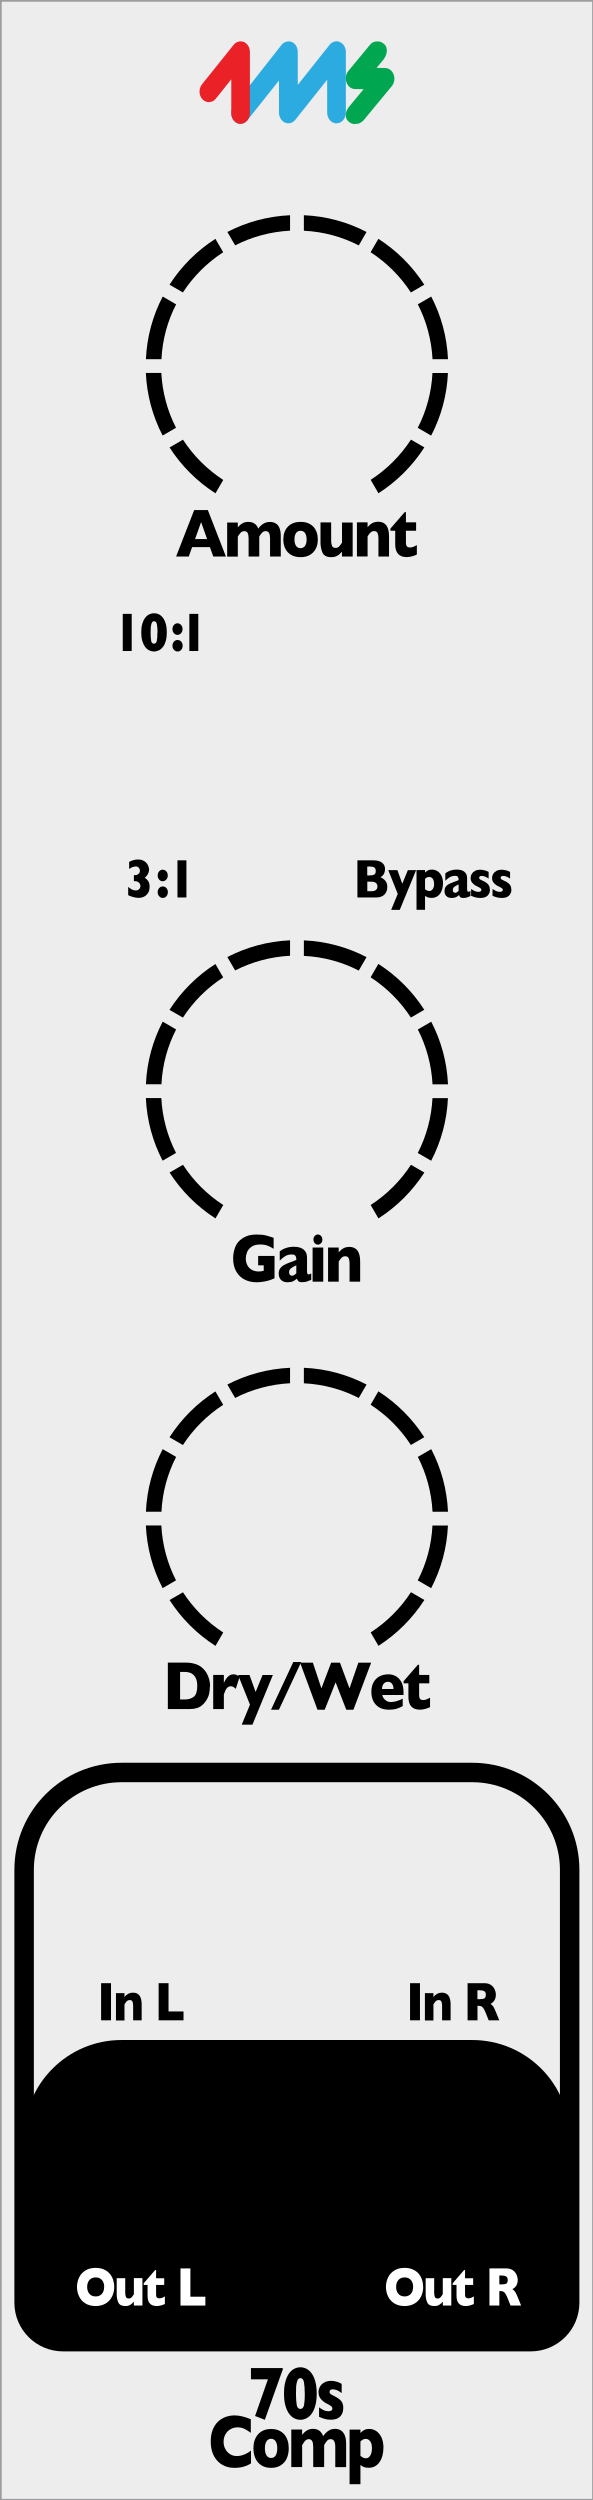
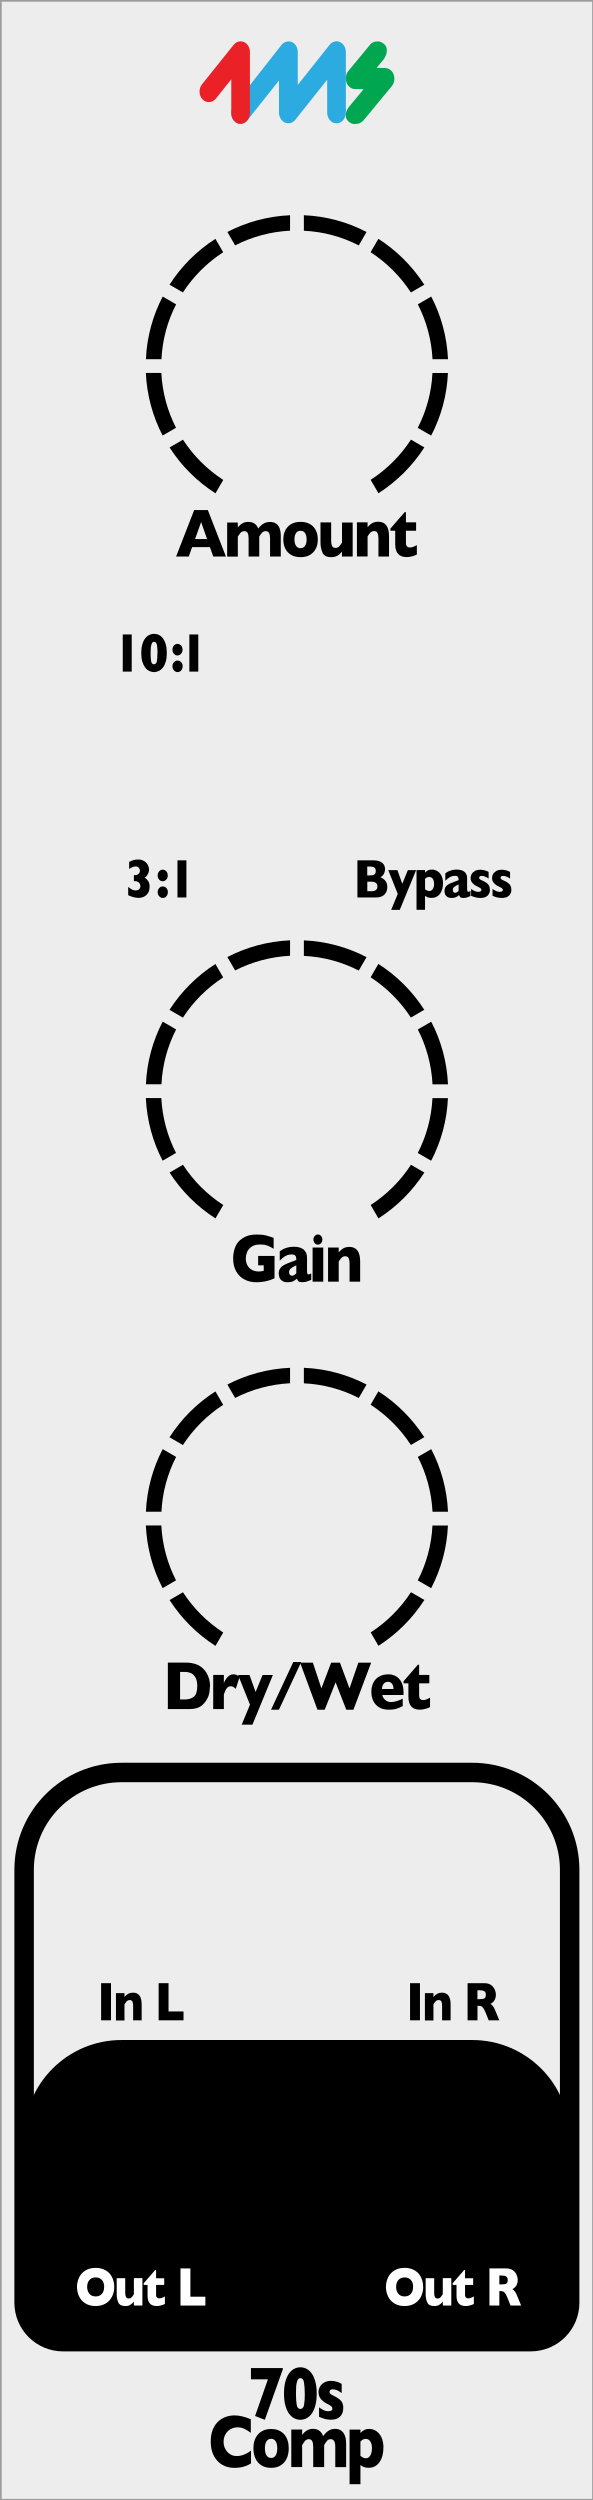
<svg xmlns="http://www.w3.org/2000/svg" width="30.48mm" height="128.5mm" viewBox="0 0 30.48 128.5" version="1.1" id="svg90">
  <defs id="defs90" />
  <g id="layer10">
    <g id="faceplate" transform="scale(0.3532856,0.352864)" style="stroke-width:2.832">
      <g id="panel" style="stroke-width:2.832">
        <g id="g1" style="stroke-width:2.832">
          <rect x="0.12" y="0.13" width="86.15" height="364" style="fill:#ededee;stroke-width:2.832" id="rect1" />
          <path d="M 86.15,0.25 V 364 H 0.25 V 0.25 h 85.9 M 86.4,0 H 0 v 364.25 h 86.4 z" style="fill:#9c9c9e;stroke-width:2.832" id="path1" />
        </g>
      </g>
      <g id="art" style="stroke-width:2.832">
        <g id="g3" style="stroke-width:2.832">
          <path d="m 17.69,297.16 h 51.02 c 7.82,0 14.17,6.35 14.17,14.17 v 24.09 c 0,3.13 -2.54,5.67 -5.67,5.67 H 9.18 c -3.13,0 -5.67,-2.54 -5.67,-5.67 v -24.09 c 0,-7.82 6.35,-14.17 14.17,-14.17 z" id="path2" style="stroke-width:2.832" />
          <path d="m 17.69,258.19 h 51.02 c 7.82,0 14.17,6.35 14.17,14.17 v 63.07 c 0,3.13 -2.54,5.67 -5.67,5.67 H 9.18 c -3.13,0 -5.67,-2.54 -5.67,-5.67 v -63.07 c 0,-7.82 6.35,-14.17 14.17,-14.17 z" style="fill:none;stroke:#000000;stroke-width:2.832;stroke-miterlimit:10" id="path3" />
        </g>
        <g id="g13" style="stroke-width:2.832">
          <path d="m 52.2,35.74 1.13,-1.95 c -2.75,-1.43 -5.84,-2.3 -9.12,-2.44 v 2.26 c 2.87,0.14 5.57,0.89 7.99,2.14 z" id="path4" style="stroke-width:2.832" />
          <path d="m 59.78,42.6 1.95,-1.13 c -1.72,-2.68 -4,-4.96 -6.68,-6.68 l -1.13,1.95 c 2.34,1.52 4.33,3.51 5.85,5.85 z" id="path5" style="stroke-width:2.832" />
          <path d="m 32.47,36.74 -1.13,-1.95 c -2.68,1.72 -4.96,4 -6.68,6.68 l 1.95,1.13 c 1.52,-2.34 3.51,-4.33 5.85,-5.85 z" id="path6" style="stroke-width:2.832" />
          <path d="m 62.92,52.32 h 2.26 C 65.03,49.04 64.17,45.95 62.74,43.2 l -1.95,1.13 c 1.24,2.42 1.99,5.13 2.14,8 z" id="path7" style="stroke-width:2.832" />
          <path d="m 42.2,33.61 v -2.26 c -3.28,0.15 -6.37,1.01 -9.12,2.44 l 1.13,1.95 c 2.42,-1.24 5.13,-1.99 8,-2.14 z" id="path8" style="stroke-width:2.832" />
          <path d="m 26.62,64.05 -1.95,1.13 c 1.72,2.68 4,4.96 6.68,6.68 l 1.13,-1.95 C 30.14,68.39 28.15,66.4 26.63,64.06 Z" id="path9" style="stroke-width:2.832" />
          <path d="m 53.93,69.9 1.13,1.95 c 2.68,-1.72 4.96,-4 6.68,-6.68 l -1.95,-1.13 c -1.52,2.34 -3.51,4.33 -5.85,5.85 z" id="path10" style="stroke-width:2.832" />
          <path d="m 62.92,54.32 c -0.14,2.87 -0.89,5.57 -2.14,8 l 1.95,1.13 c 1.43,-2.75 2.3,-5.84 2.44,-9.12 h -2.26 z" id="path11" style="stroke-width:2.832" />
          <path d="m 23.48,54.32 h -2.26 c 0.15,3.28 1.01,6.37 2.44,9.12 l 1.95,-1.13 c -1.24,-2.42 -1.99,-5.13 -2.14,-8 z" id="path12" style="stroke-width:2.832" />
          <path d="M 25.62,44.33 23.67,43.2 c -1.43,2.75 -2.3,5.84 -2.44,9.12 h 2.26 c 0.14,-2.87 0.89,-5.57 2.14,-8 z" id="path13" style="stroke-width:2.832" />
        </g>
        <g id="g23" style="stroke-width:2.832">
          <path d="m 52.2,141.37 1.13,-1.95 c -2.75,-1.43 -5.84,-2.3 -9.12,-2.44 v 2.26 c 2.87,0.14 5.57,0.89 7.99,2.14 z" id="path14" style="stroke-width:2.832" />
          <path d="m 59.78,148.22 1.95,-1.13 c -1.72,-2.68 -4,-4.96 -6.68,-6.68 l -1.13,1.95 c 2.34,1.52 4.33,3.51 5.85,5.85 z" id="path15" style="stroke-width:2.832" />
          <path d="m 32.47,142.37 -1.13,-1.95 c -2.68,1.72 -4.96,4 -6.68,6.68 l 1.95,1.13 c 1.52,-2.34 3.51,-4.33 5.85,-5.85 z" id="path16" style="stroke-width:2.832" />
          <path d="m 62.92,157.95 h 2.26 c -0.15,-3.28 -1.01,-6.37 -2.44,-9.12 l -1.95,1.13 c 1.24,2.42 1.99,5.13 2.14,8 z" id="path17" style="stroke-width:2.832" />
          <path d="m 42.2,139.23 v -2.26 c -3.28,0.15 -6.37,1.01 -9.12,2.44 l 1.13,1.95 c 2.42,-1.24 5.13,-1.99 8,-2.14 z" id="path18" style="stroke-width:2.832" />
          <path d="m 26.62,169.67 -1.95,1.13 c 1.72,2.68 4,4.96 6.68,6.68 l 1.13,-1.95 c -2.34,-1.52 -4.33,-3.51 -5.85,-5.85 z" id="path19" style="stroke-width:2.832" />
          <path d="m 53.93,175.53 1.13,1.95 c 2.68,-1.72 4.96,-4 6.68,-6.68 l -1.95,-1.13 c -1.52,2.34 -3.51,4.33 -5.85,5.85 z" id="path20" style="stroke-width:2.832" />
          <path d="m 62.92,159.95 c -0.14,2.87 -0.89,5.57 -2.14,8 l 1.95,1.13 c 1.43,-2.75 2.3,-5.84 2.44,-9.12 h -2.26 z" id="path21" style="stroke-width:2.832" />
          <path d="m 23.48,159.95 h -2.26 c 0.15,3.28 1.01,6.37 2.44,9.12 l 1.95,-1.13 c -1.24,-2.42 -1.99,-5.13 -2.14,-8 z" id="path22" style="stroke-width:2.832" />
          <path d="m 25.62,149.95 -1.95,-1.13 c -1.43,2.75 -2.3,5.84 -2.44,9.12 h 2.26 c 0.14,-2.87 0.89,-5.57 2.14,-8 z" id="path23" style="stroke-width:2.832" />
        </g>
        <g id="g33" style="stroke-width:2.832">
          <path d="m 52.2,203.63 1.13,-1.95 c -2.75,-1.43 -5.84,-2.3 -9.12,-2.44 v 2.26 c 2.87,0.14 5.57,0.89 7.99,2.14 z" id="path24" style="stroke-width:2.832" />
          <path d="m 59.78,210.48 1.95,-1.13 c -1.72,-2.68 -4,-4.96 -6.68,-6.68 l -1.13,1.95 c 2.34,1.52 4.33,3.51 5.85,5.85 z" id="path25" style="stroke-width:2.832" />
          <path d="m 32.47,204.63 -1.13,-1.95 c -2.68,1.72 -4.96,4 -6.68,6.68 l 1.95,1.13 c 1.52,-2.34 3.51,-4.33 5.85,-5.85 z" id="path26" style="stroke-width:2.832" />
          <path d="m 62.92,220.21 h 2.26 c -0.15,-3.28 -1.01,-6.37 -2.44,-9.12 l -1.95,1.13 c 1.24,2.42 1.99,5.13 2.14,8 z" id="path27" style="stroke-width:2.832" />
          <path d="m 42.2,201.5 v -2.26 c -3.28,0.15 -6.37,1.01 -9.12,2.44 l 1.13,1.95 c 2.42,-1.24 5.13,-1.99 8,-2.14 z" id="path28" style="stroke-width:2.832" />
          <path d="m 26.62,231.94 -1.95,1.13 c 1.72,2.68 4,4.96 6.68,6.68 l 1.13,-1.95 c -2.34,-1.52 -4.33,-3.51 -5.85,-5.85 z" id="path29" style="stroke-width:2.832" />
          <path d="m 53.93,237.79 1.13,1.95 c 2.68,-1.72 4.96,-4 6.68,-6.68 l -1.95,-1.13 c -1.52,2.34 -3.51,4.33 -5.85,5.85 z" id="path30" style="stroke-width:2.832" />
          <path d="m 62.92,222.21 c -0.14,2.87 -0.89,5.57 -2.14,8 l 1.95,1.13 c 1.43,-2.75 2.3,-5.84 2.44,-9.12 h -2.26 z" id="path31" style="stroke-width:2.832" />
          <path d="m 23.48,222.21 h -2.26 c 0.15,3.28 1.01,6.37 2.44,9.12 l 1.95,-1.13 c -1.24,-2.42 -1.99,-5.13 -2.14,-8 z" id="path32" style="stroke-width:2.832" />
          <path d="m 25.62,212.22 -1.95,-1.13 c -1.43,2.75 -2.3,5.84 -2.44,9.12 h 2.26 c 0.14,-2.87 0.89,-5.57 2.14,-8 z" id="path33" style="stroke-width:2.832" />
        </g>
      </g>
      <g id="text" style="stroke-width:2.832">
        <g id="g36" style="stroke-width:2.832">
          <path d="m 35,18.05 c -0.37,0 -0.71,-0.17 -0.97,-0.47 -0.51,-0.6 -0.52,-1.54 -0.04,-2.16 l 6.97,-8.88 c 0.38,-0.48 1.05,-0.65 1.57,-0.39 0.5,0.25 0.79,0.82 0.79,1.45 v 4.77 l 4.64,-5.85 c 0.38,-0.48 1.01,-0.64 1.53,-0.38 0.5,0.25 0.83,0.81 0.83,1.44 v 8.82 c 0,0.86 -0.61,1.57 -1.36,1.57 -0.75,0 -1.36,-0.7 -1.36,-1.57 v -4.79 l -4.64,5.85 c -0.38,0.48 -1.01,0.64 -1.54,0.38 -0.5,-0.24 -0.83,-0.81 -0.83,-1.44 v -4.67 l -4.61,5.8 c -0.26,0.32 -0.62,0.51 -1,0.51 v 0 z" style="fill:#2cabe1;stroke-width:2.832" id="path34" />
          <path d="m 35,18.05 c -0.75,0 -1.35,-0.7 -1.35,-1.57 v -4.93 l -2.26,2.84 c -0.5,0.63 -1.44,0.65 -1.97,0.04 -0.51,-0.6 -0.52,-1.53 -0.03,-2.15 L 34,6.52 c 0.26,-0.32 0.63,-0.5 1,-0.5 0.18,0 0.37,0.04 0.54,0.12 0.5,0.25 0.82,0.81 0.82,1.44 v 8.89 c 0,0.86 -0.61,1.57 -1.36,1.57 v 0 z" style="fill:#ea2228;stroke-width:2.832" id="path35" />
          <path d="m 51.6,18.07 v 0 c -0.35,0 -0.68,-0.15 -0.94,-0.42 -0.76,-0.78 -0.14,-1.84 0.29,-2.3 l 1.95,-2.36 -1.26,-0.02 c -0.56,-0.01 -1.04,-0.4 -1.24,-1 -0.19,-0.56 -0.07,-1.21 0.29,-1.64 L 53.85,6.5 c 0.23,-0.28 0.55,-0.48 1.13,-0.47 0.33,0 0.67,0.17 0.92,0.4 0.71,0.66 0.29,1.7 -0.07,2.2 l -1.04,1.26 1.26,0.02 c 0.56,0.01 1.04,0.4 1.24,1 0.19,0.56 0.07,1.21 -0.29,1.64 l -4.1,4.97 c -0.35,0.35 -0.65,0.55 -1.3,0.54 v 0 z" style="fill:#00a650;stroke-width:2.832" id="path36" />
        </g>
        <g id="g39" style="stroke-width:2.832">
          <path d="m 16.15,294.29 h -1.44 v -5.41 h 1.44 z" id="path37" style="stroke-width:2.832" />
          <path d="m 20.61,294.29 h -1.24 v -2.14 c 0,-0.22 -0.03,-0.41 -0.09,-0.57 -0.06,-0.16 -0.2,-0.24 -0.41,-0.24 -0.1,0 -0.19,0.02 -0.27,0.06 -0.08,0.04 -0.15,0.1 -0.21,0.17 -0.06,0.07 -0.11,0.13 -0.15,0.2 -0.04,0.06 -0.08,0.13 -0.13,0.2 v 2.34 h -1.24 v -3.98 h 1.24 v 0.57 c 0.19,-0.24 0.39,-0.4 0.59,-0.5 0.2,-0.1 0.41,-0.14 0.65,-0.14 0.84,0 1.26,0.57 1.26,1.71 v 2.34 z" id="path38" style="stroke-width:2.832" />
          <path d="m 26.7,294.29 h -3.62 v -5.41 h 1.44 V 293 h 2.18 v 1.3 z" id="path39" style="stroke-width:2.832" />
        </g>
        <g id="g42" style="stroke-width:2.832">
          <path d="m 61.1,294.29 h -1.44 v -5.41 h 1.44 z" id="path40" style="stroke-width:2.832" />
          <path d="m 65.56,294.29 h -1.24 v -2.14 c 0,-0.22 -0.03,-0.41 -0.09,-0.57 -0.06,-0.16 -0.2,-0.24 -0.41,-0.24 -0.1,0 -0.19,0.02 -0.27,0.06 -0.08,0.04 -0.15,0.1 -0.21,0.17 -0.06,0.07 -0.11,0.13 -0.15,0.2 -0.04,0.07 -0.08,0.13 -0.13,0.2 v 2.34 h -1.24 v -3.98 h 1.24 v 0.57 c 0.19,-0.24 0.39,-0.4 0.59,-0.5 0.2,-0.1 0.41,-0.14 0.65,-0.14 0.84,0 1.26,0.57 1.26,1.71 v 2.34 z" id="path41" style="stroke-width:2.832" />
          <path d="M 72.64,294.29 H 71.1 l -0.38,-0.96 c -0.14,-0.35 -0.26,-0.61 -0.37,-0.77 -0.11,-0.16 -0.22,-0.27 -0.32,-0.31 -0.1,-0.05 -0.24,-0.07 -0.4,-0.07 h -0.16 v 2.11 h -1.44 v -5.41 h 2.44 c 0.39,0 0.72,0.09 0.97,0.27 0.25,0.18 0.43,0.4 0.54,0.66 0.11,0.26 0.17,0.51 0.17,0.74 0,0.27 -0.05,0.5 -0.14,0.69 -0.09,0.19 -0.19,0.33 -0.29,0.41 -0.1,0.09 -0.22,0.17 -0.35,0.25 0.15,0.1 0.28,0.22 0.38,0.36 0.1,0.14 0.24,0.42 0.41,0.85 z m -1.95,-3.71 c 0,-0.25 -0.07,-0.42 -0.22,-0.52 -0.14,-0.1 -0.38,-0.15 -0.71,-0.15 h -0.3 v 1.3 h 0.31 c 0.35,0 0.59,-0.04 0.72,-0.13 0.13,-0.09 0.19,-0.25 0.19,-0.5 z" id="path42" style="stroke-width:2.832" />
        </g>
        <g id="g46" style="stroke-width:2.832">
          <path d="m 16.62,333.13 c 0,0.51 -0.1,0.97 -0.31,1.39 -0.21,0.42 -0.51,0.76 -0.92,1.01 -0.41,0.25 -0.9,0.38 -1.48,0.38 -0.58,0 -1.09,-0.13 -1.5,-0.39 -0.41,-0.26 -0.71,-0.6 -0.91,-1.03 -0.2,-0.42 -0.3,-0.88 -0.3,-1.36 0,-0.48 0.1,-0.94 0.3,-1.37 0.2,-0.42 0.5,-0.76 0.91,-1.02 0.41,-0.26 0.91,-0.39 1.5,-0.39 0.44,0 0.83,0.07 1.18,0.22 0.35,0.15 0.63,0.35 0.85,0.6 0.22,0.25 0.39,0.55 0.51,0.89 0.11,0.34 0.17,0.69 0.17,1.06 z m -1.46,0 c 0,-0.2 -0.03,-0.39 -0.08,-0.56 -0.05,-0.17 -0.13,-0.31 -0.24,-0.44 -0.11,-0.12 -0.24,-0.22 -0.39,-0.29 -0.15,-0.07 -0.33,-0.1 -0.53,-0.1 -0.39,0 -0.69,0.13 -0.91,0.38 -0.22,0.26 -0.33,0.59 -0.33,1 0,0.41 0.11,0.75 0.33,1.01 0.22,0.26 0.52,0.38 0.91,0.38 0.26,0 0.49,-0.06 0.67,-0.18 0.19,-0.12 0.33,-0.28 0.42,-0.49 0.1,-0.21 0.14,-0.45 0.14,-0.72 z" style="fill:#ffffff;stroke-width:2.832" id="path43" />
          <path d="m 20.72,335.84 h -1.24 v -0.57 c -0.17,0.21 -0.36,0.37 -0.55,0.48 -0.19,0.11 -0.42,0.16 -0.69,0.16 -0.53,0 -0.87,-0.17 -1.03,-0.53 -0.16,-0.35 -0.23,-0.75 -0.23,-1.19 v -2.34 h 1.24 V 334 c 0,0.22 0.03,0.41 0.1,0.57 0.06,0.16 0.2,0.24 0.41,0.24 0.18,0 0.33,-0.06 0.43,-0.18 0.11,-0.12 0.21,-0.27 0.32,-0.45 v -2.34 h 1.24 v 3.98 z" style="fill:#ffffff;stroke-width:2.832" id="path44" />
          <path d="m 23.99,335.61 c -0.13,0.07 -0.31,0.14 -0.53,0.2 -0.23,0.07 -0.44,0.1 -0.65,0.1 -0.89,0 -1.34,-0.49 -1.34,-1.48 v -1.59 h -0.56 v -0.25 l 1.66,-1.92 h 0.14 v 1.19 h 1.18 v 0.98 h -1.18 v 1.27 c 0,0.15 0,0.27 0.02,0.36 0.02,0.09 0.06,0.17 0.14,0.23 0.07,0.06 0.19,0.09 0.34,0.09 0.2,0 0.46,-0.09 0.78,-0.28 z" style="fill:#ffffff;stroke-width:2.832" id="path45" />
          <path d="m 29.88,335.84 h -3.62 v -5.41 h 1.44 v 4.12 h 2.18 v 1.3 z" style="fill:#ffffff;stroke-width:2.832" id="path46" />
        </g>
        <g id="g50" style="stroke-width:2.832">
          <path d="m 61.57,333.13 c 0,0.51 -0.1,0.97 -0.31,1.39 -0.21,0.42 -0.51,0.76 -0.92,1.01 -0.41,0.25 -0.9,0.38 -1.48,0.38 -0.58,0 -1.09,-0.13 -1.5,-0.39 -0.41,-0.26 -0.71,-0.6 -0.91,-1.03 -0.2,-0.42 -0.3,-0.88 -0.3,-1.36 0,-0.48 0.1,-0.94 0.3,-1.37 0.2,-0.42 0.5,-0.76 0.91,-1.02 0.41,-0.26 0.91,-0.39 1.5,-0.39 0.44,0 0.83,0.07 1.18,0.22 0.34,0.15 0.63,0.35 0.85,0.6 0.22,0.25 0.39,0.55 0.5,0.89 0.12,0.34 0.17,0.69 0.17,1.06 z m -1.46,0 c 0,-0.2 -0.03,-0.39 -0.08,-0.56 -0.05,-0.17 -0.13,-0.31 -0.24,-0.44 -0.11,-0.12 -0.24,-0.22 -0.39,-0.29 -0.15,-0.07 -0.33,-0.1 -0.53,-0.1 -0.38,0 -0.69,0.13 -0.91,0.38 -0.22,0.26 -0.33,0.59 -0.33,1 0,0.41 0.11,0.75 0.33,1.01 0.22,0.26 0.52,0.38 0.91,0.38 0.26,0 0.49,-0.06 0.67,-0.18 0.19,-0.12 0.33,-0.28 0.42,-0.49 0.1,-0.21 0.14,-0.45 0.14,-0.72 z" style="fill:#ffffff;stroke-width:2.832" id="path47" />
          <path d="m 65.67,335.84 h -1.24 v -0.57 c -0.17,0.21 -0.36,0.37 -0.55,0.48 -0.19,0.11 -0.42,0.16 -0.69,0.16 -0.53,0 -0.87,-0.17 -1.03,-0.53 -0.16,-0.35 -0.23,-0.75 -0.23,-1.19 v -2.34 h 1.24 V 334 c 0,0.22 0.03,0.41 0.09,0.57 0.06,0.16 0.2,0.24 0.41,0.24 0.18,0 0.33,-0.06 0.43,-0.18 0.1,-0.12 0.21,-0.27 0.32,-0.45 v -2.34 h 1.24 v 3.98 z" style="fill:#ffffff;stroke-width:2.832" id="path48" />
          <path d="m 68.94,335.61 c -0.13,0.07 -0.31,0.14 -0.53,0.2 -0.23,0.07 -0.44,0.1 -0.65,0.1 -0.89,0 -1.34,-0.49 -1.34,-1.48 v -1.59 h -0.56 v -0.25 l 1.66,-1.92 h 0.14 v 1.19 h 1.18 v 0.98 h -1.18 v 1.27 c 0,0.15 0,0.27 0.02,0.36 0.02,0.09 0.06,0.17 0.14,0.23 0.07,0.06 0.19,0.09 0.34,0.09 0.2,0 0.46,-0.09 0.78,-0.28 z" style="fill:#ffffff;stroke-width:2.832" id="path49" />
          <path d="m 75.82,335.84 h -1.54 l -0.38,-0.96 c -0.14,-0.35 -0.26,-0.61 -0.37,-0.77 -0.11,-0.16 -0.22,-0.27 -0.32,-0.31 -0.1,-0.04 -0.24,-0.07 -0.4,-0.07 h -0.16 v 2.11 h -1.44 v -5.41 h 2.44 c 0.39,0 0.72,0.09 0.97,0.27 0.25,0.18 0.43,0.4 0.54,0.66 0.11,0.26 0.17,0.51 0.17,0.74 0,0.27 -0.05,0.5 -0.14,0.69 -0.09,0.19 -0.19,0.33 -0.29,0.41 -0.1,0.09 -0.22,0.17 -0.35,0.25 0.15,0.1 0.28,0.22 0.38,0.36 0.1,0.14 0.24,0.42 0.41,0.85 z m -1.95,-3.71 c 0,-0.25 -0.07,-0.42 -0.22,-0.52 -0.14,-0.1 -0.38,-0.15 -0.7,-0.15 h -0.3 v 1.3 h 0.31 c 0.35,0 0.59,-0.04 0.72,-0.13 0.13,-0.09 0.19,-0.25 0.19,-0.5 z" style="fill:#ffffff;stroke-width:2.832" id="path50" />
        </g>
        <g id="g53" style="stroke-width:2.832">
          <path d="m 21.76,129.22 c 0,0.28 -0.05,0.53 -0.15,0.73 -0.1,0.2 -0.23,0.36 -0.39,0.49 -0.16,0.13 -0.33,0.22 -0.51,0.27 -0.18,0.05 -0.36,0.08 -0.53,0.08 -0.24,0 -0.51,-0.04 -0.8,-0.12 -0.29,-0.08 -0.54,-0.17 -0.73,-0.28 v -1.21 c 0.16,0.15 0.33,0.28 0.52,0.38 0.19,0.1 0.38,0.15 0.57,0.15 0.15,0 0.27,-0.03 0.38,-0.09 0.1,-0.06 0.18,-0.14 0.23,-0.24 0.05,-0.1 0.08,-0.2 0.08,-0.3 0,-0.14 -0.03,-0.26 -0.1,-0.37 -0.06,-0.11 -0.16,-0.19 -0.28,-0.26 -0.12,-0.07 -0.26,-0.1 -0.42,-0.1 h -0.15 v -0.87 h 0.18 c 0.16,0 0.29,-0.04 0.4,-0.11 0.1,-0.07 0.18,-0.15 0.23,-0.25 0.05,-0.1 0.07,-0.19 0.07,-0.28 0,-0.16 -0.06,-0.31 -0.17,-0.44 -0.11,-0.13 -0.25,-0.19 -0.43,-0.19 -0.16,0 -0.32,0.03 -0.49,0.1 -0.17,0.07 -0.33,0.16 -0.48,0.27 v -1.04 c 0.22,-0.11 0.44,-0.19 0.63,-0.25 0.19,-0.06 0.42,-0.09 0.67,-0.09 0.36,0 0.66,0.08 0.9,0.24 0.24,0.16 0.42,0.35 0.53,0.58 0.11,0.23 0.17,0.44 0.17,0.63 0,0.16 -0.03,0.32 -0.09,0.48 -0.06,0.16 -0.14,0.3 -0.24,0.43 -0.1,0.13 -0.2,0.22 -0.31,0.29 0.19,0.11 0.36,0.27 0.5,0.48 0.15,0.2 0.22,0.49 0.22,0.85 z" id="path51" style="stroke-width:2.832" />
          <path d="m 24.41,127.52 c 0,0.24 -0.07,0.44 -0.22,0.6 -0.14,0.16 -0.32,0.25 -0.52,0.25 -0.2,0 -0.38,-0.08 -0.52,-0.25 -0.14,-0.17 -0.21,-0.36 -0.21,-0.59 0,-0.23 0.07,-0.44 0.22,-0.61 0.15,-0.16 0.32,-0.24 0.52,-0.24 0.13,0 0.25,0.04 0.36,0.11 0.11,0.07 0.21,0.18 0.27,0.3 0.06,0.12 0.1,0.27 0.1,0.42 z m 0.01,2.44 c 0,0.23 -0.07,0.43 -0.21,0.6 -0.14,0.16 -0.31,0.24 -0.52,0.24 -0.21,0 -0.38,-0.08 -0.53,-0.25 -0.15,-0.16 -0.22,-0.36 -0.22,-0.59 0,-0.23 0.07,-0.43 0.22,-0.6 0.15,-0.16 0.32,-0.24 0.53,-0.24 0.13,0 0.25,0.04 0.37,0.11 0.12,0.07 0.21,0.18 0.27,0.3 0.06,0.12 0.1,0.27 0.1,0.42 z" id="path52" style="stroke-width:2.832" />
          <path d="m 27.12,130.73 h -1.3 v -5.41 h 1.3 z" id="path53" style="stroke-width:2.832" />
        </g>
-         <g id="g57" style="stroke-width:2.832">
+         <g id="g57" style="stroke-width:2.832" transform="translate(0,2.999267)">
          <path d="m 19.16,94.83 h -1.3 v -5.41 h 1.3 z" id="path54" style="stroke-width:2.832" />
          <path d="m 24.27,92.13 c 0,0.47 -0.05,0.88 -0.15,1.23 -0.1,0.35 -0.23,0.64 -0.41,0.87 -0.18,0.23 -0.37,0.39 -0.59,0.5 -0.22,0.11 -0.46,0.17 -0.71,0.17 -0.25,0 -0.49,-0.06 -0.71,-0.17 C 21.48,94.62 21.28,94.45 21.11,94.22 20.94,93.99 20.8,93.7 20.7,93.35 20.6,93 20.55,92.59 20.55,92.12 c 0,-0.47 0.05,-0.89 0.15,-1.24 0.1,-0.35 0.23,-0.64 0.41,-0.87 0.17,-0.23 0.37,-0.4 0.59,-0.51 0.22,-0.11 0.46,-0.17 0.71,-0.17 0.25,0 0.49,0.05 0.71,0.16 0.22,0.11 0.42,0.28 0.59,0.51 0.17,0.23 0.31,0.52 0.41,0.88 0.1,0.36 0.15,0.77 0.15,1.23 z m -1.35,0 c 0,-0.48 -0.03,-0.87 -0.09,-1.18 -0.06,-0.31 -0.2,-0.46 -0.42,-0.46 -0.15,0 -0.26,0.09 -0.33,0.26 -0.07,0.17 -0.12,0.37 -0.14,0.59 -0.02,0.22 -0.03,0.49 -0.03,0.79 0,0.51 0.03,0.91 0.08,1.2 0.05,0.29 0.19,0.43 0.41,0.43 0.22,0 0.36,-0.14 0.42,-0.43 0.06,-0.29 0.08,-0.68 0.08,-1.2 z" id="path55" style="stroke-width:2.832" />
          <path d="m 26.56,91.63 c 0,0.24 -0.07,0.44 -0.22,0.6 -0.14,0.16 -0.32,0.25 -0.52,0.25 -0.2,0 -0.38,-0.08 -0.52,-0.25 -0.14,-0.17 -0.21,-0.36 -0.21,-0.59 0,-0.23 0.07,-0.44 0.22,-0.61 0.15,-0.16 0.32,-0.24 0.52,-0.24 0.13,0 0.25,0.04 0.36,0.11 0.11,0.07 0.21,0.18 0.27,0.3 0.06,0.12 0.1,0.27 0.1,0.42 z m 0.01,2.43 c 0,0.23 -0.07,0.43 -0.21,0.6 -0.14,0.16 -0.31,0.24 -0.52,0.24 -0.21,0 -0.38,-0.08 -0.53,-0.25 -0.15,-0.16 -0.22,-0.36 -0.22,-0.59 0,-0.23 0.07,-0.43 0.22,-0.6 0.15,-0.16 0.32,-0.24 0.53,-0.24 0.13,0 0.25,0.04 0.37,0.11 0.12,0.07 0.21,0.18 0.27,0.3 0.06,0.12 0.1,0.27 0.1,0.42 z" id="path56" style="stroke-width:2.832" />
          <path d="m 28.85,94.83 h -1.3 v -5.41 h 1.3 z" id="path57" style="stroke-width:2.832" />
        </g>
        <g id="g63" style="stroke-width:2.832">
          <path d="m 56.35,129.19 c 0,0.47 -0.14,0.84 -0.42,1.12 -0.28,0.28 -0.67,0.42 -1.18,0.42 H 52 v -5.41 h 2.3 c 0.3,0 0.56,0.03 0.78,0.1 0.22,0.06 0.4,0.15 0.54,0.27 0.13,0.11 0.24,0.25 0.3,0.4 0.07,0.15 0.1,0.32 0.1,0.5 0,0.2 -0.04,0.38 -0.1,0.55 -0.06,0.17 -0.15,0.31 -0.26,0.41 -0.1,0.11 -0.21,0.18 -0.31,0.23 0.33,0.15 0.57,0.33 0.74,0.55 0.17,0.22 0.26,0.51 0.26,0.87 z m -1.68,-2.32 c 0,-0.26 -0.08,-0.43 -0.23,-0.52 -0.15,-0.09 -0.39,-0.13 -0.71,-0.13 h -0.3 v 1.3 h 0.31 c 0.33,0 0.56,-0.04 0.71,-0.13 0.15,-0.09 0.22,-0.26 0.22,-0.52 z m 0.24,2.26 c 0,-0.46 -0.3,-0.7 -0.89,-0.7 h -0.58 v 1.39 h 0.58 c 0.59,0 0.89,-0.23 0.89,-0.69 z" id="path58" style="stroke-width:2.832" />
          <path d="m 60.54,126.75 -2.38,5.79 h -1.25 l 0.96,-2.33 -1.38,-3.46 h 1.33 l 0.71,1.98 0.81,-1.98 z" id="path59" style="stroke-width:2.832" />
          <path d="m 64.45,128.71 c 0,0.27 -0.03,0.52 -0.1,0.77 -0.07,0.25 -0.17,0.47 -0.3,0.67 -0.14,0.2 -0.31,0.36 -0.53,0.47 -0.21,0.12 -0.46,0.17 -0.75,0.17 -0.23,0 -0.41,-0.03 -0.54,-0.08 -0.13,-0.05 -0.26,-0.13 -0.39,-0.22 v 2.04 H 60.6 v -5.79 h 1.24 v 0.36 c 0.12,-0.12 0.26,-0.22 0.41,-0.31 0.15,-0.09 0.35,-0.12 0.61,-0.12 0.26,0 0.5,0.07 0.75,0.21 0.25,0.14 0.45,0.37 0.61,0.67 0.16,0.3 0.24,0.69 0.24,1.15 z m -1.3,0.03 c 0,-0.24 -0.03,-0.43 -0.1,-0.58 -0.07,-0.15 -0.15,-0.26 -0.26,-0.32 -0.11,-0.06 -0.21,-0.1 -0.33,-0.1 -0.15,0 -0.27,0.03 -0.36,0.08 -0.09,0.05 -0.18,0.12 -0.26,0.2 v 1.52 c 0,0 0.09,0.06 0.14,0.09 0.05,0.03 0.1,0.06 0.15,0.08 0.05,0.02 0.1,0.04 0.16,0.06 0.06,0.02 0.12,0.02 0.18,0.02 0.19,0 0.36,-0.09 0.49,-0.28 0.13,-0.19 0.2,-0.44 0.2,-0.77 z" id="path60" style="stroke-width:2.832" />
          <path d="m 68.44,130.53 c -0.18,0.08 -0.35,0.15 -0.5,0.2 -0.15,0.05 -0.34,0.07 -0.55,0.07 -0.21,0 -0.35,-0.04 -0.43,-0.12 -0.08,-0.08 -0.14,-0.18 -0.17,-0.3 -0.13,0.12 -0.28,0.22 -0.44,0.3 -0.16,0.08 -0.38,0.12 -0.64,0.12 -0.26,0 -0.46,-0.05 -0.62,-0.15 -0.16,-0.1 -0.27,-0.23 -0.33,-0.38 -0.06,-0.15 -0.09,-0.31 -0.09,-0.47 0,-0.24 0.05,-0.45 0.16,-0.61 0.11,-0.16 0.25,-0.29 0.44,-0.39 0.18,-0.1 0.43,-0.21 0.73,-0.32 0.17,-0.06 0.3,-0.11 0.39,-0.14 0.09,-0.03 0.15,-0.06 0.2,-0.08 0.04,-0.02 0.09,-0.04 0.14,-0.07 0,-0.19 -0.04,-0.34 -0.1,-0.45 -0.06,-0.11 -0.22,-0.16 -0.45,-0.16 -0.27,0 -0.52,0.07 -0.75,0.2 -0.23,0.14 -0.44,0.31 -0.64,0.52 v -1.08 c 0.15,-0.12 0.32,-0.23 0.5,-0.31 0.18,-0.08 0.37,-0.14 0.56,-0.18 0.19,-0.04 0.39,-0.06 0.59,-0.06 0.51,0 0.89,0.11 1.14,0.33 0.26,0.22 0.38,0.53 0.38,0.92 v 1.54 c 0,0.15 0.01,0.25 0.04,0.33 0.02,0.07 0.07,0.11 0.13,0.11 0.08,0 0.18,-0.04 0.32,-0.11 v 0.74 z m -1.72,-0.76 v -0.94 c -0.29,0.14 -0.51,0.26 -0.64,0.37 -0.13,0.11 -0.2,0.25 -0.2,0.44 0,0.13 0.03,0.23 0.1,0.3 0.07,0.07 0.15,0.11 0.24,0.11 0.08,0 0.17,-0.03 0.25,-0.08 0.08,-0.05 0.17,-0.12 0.26,-0.19 z" id="path61" style="stroke-width:2.832" />
          <path d="m 71.29,129.57 c 0,0.36 -0.12,0.66 -0.35,0.89 -0.24,0.23 -0.58,0.34 -1.05,0.34 -0.26,0 -0.49,-0.03 -0.69,-0.08 -0.2,-0.05 -0.42,-0.13 -0.66,-0.23 v -1 c 0.21,0.14 0.39,0.24 0.54,0.31 0.15,0.07 0.32,0.11 0.5,0.11 0.31,0 0.46,-0.1 0.46,-0.29 0,-0.06 -0.02,-0.12 -0.07,-0.17 -0.04,-0.05 -0.12,-0.11 -0.23,-0.17 -0.11,-0.06 -0.26,-0.14 -0.45,-0.23 -0.23,-0.11 -0.42,-0.27 -0.58,-0.46 -0.16,-0.19 -0.24,-0.43 -0.24,-0.71 0,-0.2 0.05,-0.39 0.16,-0.57 0.11,-0.18 0.27,-0.33 0.48,-0.45 0.21,-0.12 0.48,-0.17 0.78,-0.17 0.07,0 0.17,0 0.28,0.02 0.11,0.02 0.26,0.04 0.43,0.09 0.17,0.05 0.34,0.12 0.49,0.21 v 0.97 c -0.07,-0.05 -0.13,-0.09 -0.18,-0.12 -0.05,-0.03 -0.12,-0.07 -0.2,-0.11 -0.08,-0.04 -0.18,-0.08 -0.29,-0.11 -0.11,-0.03 -0.23,-0.05 -0.34,-0.05 -0.14,0 -0.24,0.03 -0.29,0.09 -0.05,0.06 -0.08,0.12 -0.08,0.19 0,0.07 0.03,0.13 0.08,0.18 0.05,0.05 0.18,0.13 0.37,0.21 0.28,0.12 0.5,0.24 0.66,0.37 0.16,0.13 0.28,0.27 0.35,0.42 0.07,0.15 0.1,0.33 0.1,0.54 z" id="path62" style="stroke-width:2.832" />
          <path d="m 74.41,129.57 c 0,0.36 -0.12,0.66 -0.35,0.89 -0.24,0.23 -0.58,0.34 -1.05,0.34 -0.26,0 -0.49,-0.03 -0.69,-0.08 -0.2,-0.05 -0.42,-0.13 -0.66,-0.23 v -1 c 0.21,0.14 0.39,0.24 0.54,0.31 0.15,0.07 0.32,0.11 0.5,0.11 0.31,0 0.46,-0.1 0.46,-0.29 0,-0.06 -0.02,-0.12 -0.07,-0.17 -0.04,-0.05 -0.12,-0.11 -0.23,-0.17 -0.11,-0.06 -0.26,-0.14 -0.45,-0.23 -0.23,-0.11 -0.42,-0.27 -0.58,-0.46 -0.16,-0.19 -0.24,-0.43 -0.24,-0.71 0,-0.2 0.05,-0.39 0.16,-0.57 0.11,-0.18 0.27,-0.33 0.48,-0.45 0.21,-0.12 0.48,-0.17 0.78,-0.17 0.07,0 0.17,0 0.28,0.02 0.11,0.02 0.26,0.04 0.43,0.09 0.17,0.05 0.34,0.12 0.49,0.21 v 0.97 c -0.07,-0.05 -0.13,-0.09 -0.18,-0.12 -0.05,-0.03 -0.12,-0.07 -0.2,-0.11 -0.08,-0.04 -0.18,-0.08 -0.29,-0.11 -0.11,-0.03 -0.23,-0.05 -0.34,-0.05 -0.14,0 -0.24,0.03 -0.29,0.09 -0.05,0.06 -0.08,0.12 -0.08,0.19 0,0.07 0.03,0.13 0.08,0.18 0.05,0.05 0.18,0.13 0.37,0.21 0.28,0.12 0.5,0.24 0.66,0.37 0.16,0.13 0.28,0.27 0.35,0.42 0.07,0.15 0.1,0.33 0.1,0.54 z" id="path63" style="stroke-width:2.832" />
        </g>
        <g id="g70" style="stroke-width:2.832">
          <path d="m 41.14,345.15 -2.61,7.33 -1.42,-0.55 1.87,-5.34 h -2.47 v -1.65 h 4.63 z" id="path64" style="stroke-width:2.832" />
          <path d="m 46.08,348.66 c 0,0.64 -0.06,1.21 -0.19,1.7 -0.13,0.49 -0.3,0.88 -0.52,1.2 -0.22,0.31 -0.48,0.54 -0.76,0.69 -0.29,0.15 -0.59,0.23 -0.91,0.23 -0.32,0 -0.62,-0.08 -0.91,-0.23 -0.29,-0.15 -0.54,-0.38 -0.76,-0.7 -0.22,-0.31 -0.39,-0.71 -0.52,-1.19 -0.13,-0.48 -0.19,-1.05 -0.19,-1.7 0,-0.65 0.06,-1.22 0.19,-1.7 0.13,-0.48 0.3,-0.88 0.52,-1.2 0.22,-0.32 0.47,-0.55 0.76,-0.7 0.29,-0.15 0.59,-0.23 0.91,-0.23 0.32,0 0.63,0.08 0.91,0.23 0.28,0.15 0.54,0.38 0.76,0.7 0.22,0.32 0.4,0.72 0.52,1.21 0.13,0.49 0.19,1.05 0.19,1.7 z m -1.74,0 c 0,-0.66 -0.04,-1.2 -0.11,-1.62 -0.07,-0.42 -0.25,-0.63 -0.53,-0.63 -0.19,0 -0.33,0.12 -0.43,0.35 -0.09,0.24 -0.15,0.51 -0.18,0.82 -0.02,0.31 -0.03,0.67 -0.03,1.08 0,0.71 0.04,1.25 0.11,1.65 0.07,0.39 0.25,0.59 0.53,0.59 0.28,0 0.46,-0.2 0.54,-0.59 0.07,-0.39 0.11,-0.94 0.11,-1.65 z" id="path65" style="stroke-width:2.832" />
          <path d="m 49.94,350.78 c 0,0.5 -0.15,0.91 -0.45,1.22 -0.3,0.31 -0.75,0.47 -1.34,0.47 -0.33,0 -0.63,-0.04 -0.88,-0.11 -0.26,-0.07 -0.54,-0.18 -0.85,-0.31 v -1.38 c 0.27,0.19 0.5,0.33 0.7,0.42 0.2,0.1 0.41,0.14 0.65,0.14 0.4,0 0.59,-0.13 0.59,-0.4 0,-0.09 -0.03,-0.17 -0.09,-0.24 -0.06,-0.07 -0.16,-0.15 -0.3,-0.24 -0.14,-0.09 -0.33,-0.19 -0.57,-0.31 -0.29,-0.16 -0.54,-0.37 -0.75,-0.63 -0.21,-0.27 -0.31,-0.59 -0.31,-0.97 0,-0.27 0.07,-0.53 0.21,-0.78 0.14,-0.25 0.34,-0.46 0.62,-0.61 0.28,-0.16 0.61,-0.24 1,-0.24 0.09,0 0.21,0 0.36,0.02 0.14,0.02 0.33,0.06 0.55,0.13 0.22,0.07 0.43,0.16 0.63,0.29 v 1.34 c -0.09,-0.07 -0.17,-0.12 -0.24,-0.17 -0.06,-0.05 -0.15,-0.1 -0.25,-0.16 -0.11,-0.06 -0.23,-0.11 -0.37,-0.15 -0.14,-0.04 -0.29,-0.07 -0.44,-0.07 -0.18,0 -0.31,0.04 -0.37,0.13 -0.06,0.09 -0.1,0.17 -0.1,0.26 0,0.09 0.04,0.17 0.11,0.25 0.07,0.08 0.23,0.17 0.47,0.29 0.35,0.17 0.63,0.33 0.85,0.51 0.21,0.17 0.36,0.36 0.45,0.57 0.09,0.21 0.13,0.45 0.13,0.74 z" id="path66" style="stroke-width:2.832" />
          <path d="m 36.53,358.82 c -0.25,0.16 -0.51,0.29 -0.78,0.39 -0.26,0.1 -0.53,0.17 -0.8,0.21 -0.27,0.04 -0.55,0.06 -0.83,0.06 -0.53,0 -1.01,-0.09 -1.43,-0.27 -0.42,-0.18 -0.79,-0.44 -1.1,-0.79 -0.31,-0.35 -0.54,-0.76 -0.7,-1.22 -0.15,-0.47 -0.23,-0.98 -0.23,-1.54 0,-0.64 0.09,-1.2 0.27,-1.68 0.18,-0.48 0.44,-0.88 0.76,-1.2 0.33,-0.32 0.7,-0.55 1.12,-0.71 0.42,-0.15 0.86,-0.23 1.32,-0.23 0.69,0 1.48,0.19 2.36,0.56 v 1.98 c -0.3,-0.23 -0.6,-0.42 -0.9,-0.57 -0.3,-0.15 -0.64,-0.23 -1.04,-0.23 -0.36,0 -0.69,0.09 -1,0.26 -0.31,0.17 -0.56,0.42 -0.74,0.74 -0.19,0.32 -0.28,0.69 -0.28,1.12 0,0.38 0.08,0.72 0.25,1.03 0.16,0.31 0.39,0.56 0.68,0.75 0.29,0.19 0.62,0.28 0.99,0.28 0.3,0 0.58,-0.04 0.84,-0.13 0.26,-0.09 0.49,-0.19 0.67,-0.29 0.18,-0.1 0.37,-0.23 0.56,-0.38 v 1.89 z" id="path67" style="stroke-width:2.832" />
          <path d="m 42.01,356.64 c 0,0.54 -0.1,1.03 -0.29,1.46 -0.19,0.43 -0.48,0.76 -0.87,1.01 -0.39,0.25 -0.86,0.37 -1.41,0.37 -0.55,0 -1.03,-0.12 -1.41,-0.37 -0.39,-0.25 -0.68,-0.58 -0.87,-1.01 -0.19,-0.43 -0.29,-0.91 -0.29,-1.46 0,-0.41 0.05,-0.79 0.16,-1.12 0.11,-0.34 0.27,-0.63 0.49,-0.89 0.22,-0.26 0.49,-0.46 0.81,-0.6 0.32,-0.14 0.69,-0.21 1.11,-0.21 0.42,0 0.8,0.07 1.12,0.21 0.32,0.14 0.59,0.34 0.81,0.59 0.21,0.25 0.37,0.55 0.48,0.89 0.11,0.34 0.16,0.72 0.16,1.13 z m -1.67,0 c 0,-0.43 -0.08,-0.77 -0.23,-1.02 -0.15,-0.25 -0.38,-0.37 -0.67,-0.37 -0.29,0 -0.51,0.12 -0.67,0.37 -0.15,0.25 -0.23,0.58 -0.23,1.02 0,0.44 0.08,0.77 0.23,1.02 0.16,0.25 0.38,0.38 0.67,0.38 0.29,0 0.52,-0.12 0.67,-0.37 0.15,-0.25 0.23,-0.59 0.23,-1.02 z" id="path68" style="stroke-width:2.832" />
          <path d="m 50.37,359.38 h -1.59 v -2.92 c 0,-0.39 -0.05,-0.68 -0.16,-0.87 -0.11,-0.19 -0.27,-0.29 -0.5,-0.29 -0.23,0 -0.4,0.08 -0.54,0.24 -0.14,0.16 -0.28,0.37 -0.42,0.62 v 3.21 h -1.59 v -2.92 c 0,-0.37 -0.05,-0.65 -0.14,-0.85 -0.1,-0.2 -0.27,-0.3 -0.52,-0.3 -0.12,0 -0.23,0.03 -0.32,0.09 -0.1,0.06 -0.18,0.12 -0.24,0.19 -0.06,0.07 -0.14,0.18 -0.22,0.32 -0.09,0.14 -0.14,0.23 -0.17,0.26 v 3.21 h -1.58 v -5.47 h 1.58 v 0.78 c 0.24,-0.31 0.48,-0.53 0.73,-0.67 0.25,-0.14 0.53,-0.21 0.85,-0.21 0.15,0 0.3,0.02 0.44,0.05 0.14,0.03 0.27,0.09 0.41,0.17 0.13,0.08 0.25,0.2 0.36,0.34 0.11,0.14 0.2,0.31 0.26,0.5 0.26,-0.35 0.52,-0.62 0.79,-0.79 0.27,-0.18 0.59,-0.27 0.95,-0.27 0.36,0 0.66,0.09 0.9,0.26 0.24,0.18 0.42,0.43 0.54,0.76 0.12,0.33 0.17,0.73 0.17,1.21 v 3.34 z" id="path69" style="stroke-width:2.832" />
          <path d="m 55.78,356.6 c 0,0.37 -0.04,0.72 -0.13,1.06 -0.08,0.34 -0.21,0.65 -0.39,0.92 -0.17,0.27 -0.4,0.49 -0.67,0.65 -0.27,0.16 -0.59,0.24 -0.96,0.24 -0.29,0 -0.53,-0.04 -0.69,-0.11 -0.17,-0.08 -0.34,-0.17 -0.5,-0.3 v 2.8 h -1.58 v -7.95 h 1.58 v 0.49 c 0.16,-0.17 0.33,-0.31 0.53,-0.42 0.19,-0.11 0.45,-0.17 0.78,-0.17 0.33,0 0.65,0.1 0.96,0.29 0.31,0.2 0.57,0.5 0.78,0.92 0.2,0.42 0.3,0.94 0.3,1.58 z m -1.66,0.05 c 0,-0.33 -0.04,-0.6 -0.13,-0.8 -0.08,-0.21 -0.2,-0.35 -0.33,-0.45 -0.13,-0.09 -0.27,-0.14 -0.42,-0.14 -0.19,0 -0.34,0.04 -0.46,0.11 -0.12,0.07 -0.23,0.17 -0.34,0.28 v 2.09 c 0.06,0.04 0.12,0.08 0.18,0.12 0.06,0.04 0.13,0.08 0.19,0.12 0.06,0.03 0.13,0.06 0.2,0.08 0.07,0.02 0.15,0.03 0.23,0.03 0.25,0 0.46,-0.13 0.62,-0.39 0.17,-0.26 0.25,-0.61 0.25,-1.05 z" id="path70" style="stroke-width:2.832" />
        </g>
        <g id="g76" style="stroke-width:2.832">
          <path d="M 32.87,81.07 H 31.03 L 30.54,79.7 h -2.59 l -0.49,1.37 h -1.84 l 2.63,-6.77 h 1.99 z m -2.74,-2.55 -0.87,-2.47 -0.88,2.47 z" id="path71" style="stroke-width:2.832" />
          <path d="m 40.84,81.07 h -1.55 v -2.65 c 0,-0.35 -0.05,-0.61 -0.15,-0.79 -0.1,-0.17 -0.26,-0.26 -0.48,-0.26 -0.22,0 -0.39,0.07 -0.53,0.22 -0.14,0.15 -0.27,0.33 -0.41,0.56 v 2.92 h -1.55 v -2.65 c 0,-0.34 -0.05,-0.59 -0.14,-0.78 -0.09,-0.18 -0.26,-0.27 -0.5,-0.27 -0.11,0 -0.22,0.03 -0.32,0.08 -0.1,0.05 -0.17,0.11 -0.23,0.18 -0.06,0.07 -0.13,0.16 -0.22,0.29 -0.09,0.13 -0.14,0.21 -0.16,0.24 v 2.92 h -1.55 v -4.97 h 1.55 v 0.71 c 0.23,-0.28 0.47,-0.48 0.71,-0.61 0.24,-0.13 0.52,-0.19 0.83,-0.19 0.15,0 0.29,0.02 0.43,0.05 0.13,0.03 0.27,0.08 0.4,0.16 0.13,0.08 0.25,0.18 0.35,0.31 0.1,0.13 0.19,0.28 0.25,0.45 0.25,-0.32 0.51,-0.56 0.78,-0.72 0.27,-0.16 0.58,-0.24 0.93,-0.24 0.35,0 0.64,0.08 0.88,0.24 0.24,0.16 0.41,0.39 0.52,0.69 0.11,0.3 0.17,0.67 0.17,1.1 v 3.03 z" id="path72" style="stroke-width:2.832" />
          <path d="m 46.24,78.58 c 0,0.49 -0.09,0.94 -0.28,1.32 -0.19,0.38 -0.47,0.69 -0.85,0.92 -0.38,0.23 -0.84,0.34 -1.38,0.34 -0.54,0 -1,-0.11 -1.38,-0.34 -0.38,-0.22 -0.66,-0.53 -0.85,-0.92 -0.19,-0.39 -0.28,-0.83 -0.28,-1.32 0,-0.37 0.05,-0.71 0.16,-1.02 0.11,-0.31 0.26,-0.58 0.48,-0.81 0.21,-0.24 0.48,-0.42 0.79,-0.54 0.31,-0.13 0.67,-0.19 1.08,-0.19 0.41,0 0.78,0.06 1.09,0.19 0.32,0.13 0.58,0.31 0.79,0.54 0.21,0.23 0.36,0.5 0.47,0.81 0.11,0.31 0.16,0.65 0.16,1.03 z m -1.63,0 c 0,-0.39 -0.08,-0.7 -0.23,-0.93 -0.15,-0.23 -0.37,-0.33 -0.66,-0.33 -0.29,0 -0.5,0.11 -0.65,0.33 -0.15,0.22 -0.23,0.53 -0.23,0.93 0,0.4 0.08,0.7 0.23,0.93 0.15,0.23 0.37,0.34 0.65,0.34 0.28,0 0.5,-0.11 0.66,-0.34 0.16,-0.23 0.23,-0.54 0.23,-0.93 z" id="path73" style="stroke-width:2.832" />
          <path d="m 51.3,81.07 h -1.55 v -0.71 c -0.22,0.27 -0.45,0.47 -0.69,0.6 -0.24,0.13 -0.53,0.2 -0.86,0.2 -0.66,0 -1.09,-0.22 -1.28,-0.66 -0.19,-0.44 -0.29,-0.93 -0.29,-1.48 V 76.1 h 1.55 v 2.69 c 0,0.27 0.04,0.51 0.12,0.71 0.08,0.2 0.25,0.31 0.51,0.31 0.23,0 0.41,-0.07 0.54,-0.22 0.13,-0.15 0.27,-0.33 0.41,-0.56 v -2.92 h 1.55 v 4.97 z" id="path74" style="stroke-width:2.832" />
          <path d="m 56.61,81.07 h -1.55 v -2.68 c 0,-0.27 -0.04,-0.51 -0.12,-0.72 -0.08,-0.2 -0.25,-0.31 -0.52,-0.31 -0.13,0 -0.24,0.03 -0.33,0.08 -0.1,0.05 -0.18,0.12 -0.26,0.21 -0.08,0.08 -0.14,0.17 -0.19,0.24 -0.05,0.08 -0.11,0.16 -0.16,0.25 v 2.92 h -1.55 v -4.97 h 1.55 v 0.71 c 0.24,-0.3 0.49,-0.5 0.73,-0.62 0.24,-0.12 0.52,-0.18 0.82,-0.18 1.05,0 1.57,0.71 1.57,2.14 v 2.92 z" id="path75" style="stroke-width:2.832" />
          <path d="m 60.64,80.78 c -0.16,0.09 -0.38,0.17 -0.66,0.25 -0.28,0.08 -0.55,0.12 -0.81,0.12 -1.11,0 -1.67,-0.62 -1.67,-1.86 V 77.31 H 56.8 V 77 l 2.08,-2.4 h 0.18 v 1.49 h 1.48 v 1.22 h -1.48 v 1.59 c 0,0.19 0,0.34 0.03,0.45 0.02,0.11 0.08,0.21 0.17,0.29 0.09,0.08 0.23,0.11 0.42,0.11 0.25,0 0.57,-0.12 0.97,-0.35 v 1.37 z" id="path76" style="stroke-width:2.832" />
        </g>
        <g id="g80" style="stroke-width:2.832">
          <path d="m 39.92,186.21 c -0.13,0.06 -0.24,0.1 -0.33,0.14 -0.09,0.04 -0.18,0.07 -0.26,0.1 -0.08,0.03 -0.21,0.07 -0.37,0.11 -0.27,0.07 -0.54,0.13 -0.81,0.16 -0.27,0.04 -0.56,0.06 -0.86,0.06 -0.6,0 -1.16,-0.12 -1.68,-0.38 -0.51,-0.25 -0.92,-0.64 -1.23,-1.17 -0.31,-0.53 -0.46,-1.17 -0.46,-1.94 0,-0.49 0.08,-0.98 0.24,-1.46 0.16,-0.48 0.4,-0.86 0.73,-1.15 0.27,-0.24 0.54,-0.42 0.82,-0.54 0.28,-0.13 0.55,-0.21 0.81,-0.25 0.26,-0.04 0.55,-0.06 0.87,-0.06 0.52,0 0.96,0.04 1.3,0.13 0.34,0.09 0.71,0.21 1.12,0.35 v 1.6 c -0.27,-0.18 -0.55,-0.33 -0.85,-0.45 -0.3,-0.12 -0.68,-0.18 -1.13,-0.18 -0.52,0 -0.93,0.11 -1.24,0.33 -0.31,0.22 -0.53,0.49 -0.65,0.8 -0.12,0.31 -0.18,0.61 -0.18,0.9 0,0.34 0.07,0.66 0.21,0.95 0.14,0.29 0.35,0.52 0.64,0.69 0.28,0.17 0.63,0.26 1.03,0.26 0.23,0 0.47,-0.03 0.73,-0.1 v -0.8 h -0.81 v -1.36 h 2.38 v 3.25 z" id="path77" style="stroke-width:2.832" />
          <path d="m 45.26,186.44 c -0.23,0.1 -0.44,0.18 -0.63,0.24 -0.19,0.06 -0.42,0.09 -0.69,0.09 -0.25,0 -0.43,-0.05 -0.53,-0.15 -0.1,-0.1 -0.17,-0.23 -0.21,-0.37 -0.17,0.15 -0.35,0.28 -0.55,0.38 -0.2,0.1 -0.47,0.15 -0.8,0.15 -0.33,0 -0.58,-0.06 -0.77,-0.19 -0.2,-0.13 -0.33,-0.28 -0.41,-0.47 -0.08,-0.19 -0.12,-0.39 -0.12,-0.59 0,-0.31 0.07,-0.56 0.2,-0.76 0.14,-0.2 0.32,-0.36 0.55,-0.49 0.23,-0.13 0.53,-0.26 0.91,-0.4 0.21,-0.08 0.38,-0.14 0.49,-0.18 0.11,-0.04 0.19,-0.07 0.25,-0.1 0.05,-0.02 0.11,-0.05 0.17,-0.09 0,-0.24 -0.04,-0.43 -0.13,-0.57 -0.09,-0.14 -0.27,-0.21 -0.56,-0.21 -0.34,0 -0.65,0.08 -0.94,0.25 -0.29,0.17 -0.55,0.39 -0.79,0.65 v -1.35 c 0.19,-0.16 0.4,-0.28 0.62,-0.38 0.22,-0.1 0.46,-0.17 0.7,-0.22 0.24,-0.05 0.49,-0.07 0.74,-0.07 0.63,0 1.11,0.14 1.43,0.42 0.32,0.28 0.48,0.66 0.48,1.15 v 1.92 c 0,0.18 0.02,0.32 0.04,0.41 0.03,0.09 0.09,0.13 0.17,0.13 0.1,0 0.23,-0.05 0.4,-0.14 v 0.92 z m -2.15,-0.95 v -1.18 c -0.37,0.17 -0.63,0.32 -0.8,0.46 -0.17,0.13 -0.25,0.32 -0.25,0.55 0,0.17 0.04,0.29 0.13,0.38 0.09,0.09 0.18,0.13 0.29,0.13 0.11,0 0.21,-0.03 0.32,-0.1 0.1,-0.07 0.21,-0.15 0.32,-0.24 z" id="path78" style="stroke-width:2.832" />
          <path d="m 47.03,186.69 h -1.55 v -4.97 h 1.55 z m -0.13,-6.12 c 0,0.21 -0.06,0.38 -0.19,0.52 -0.13,0.14 -0.28,0.21 -0.46,0.21 -0.12,0 -0.23,-0.03 -0.33,-0.1 -0.1,-0.07 -0.18,-0.15 -0.23,-0.27 -0.05,-0.12 -0.09,-0.24 -0.09,-0.37 0,-0.2 0.06,-0.38 0.19,-0.52 0.13,-0.14 0.28,-0.22 0.46,-0.22 0.18,0 0.33,0.07 0.46,0.22 0.13,0.15 0.19,0.32 0.19,0.52 z" id="path79" style="stroke-width:2.832" />
          <path d="m 52.41,186.69 h -1.55 v -2.68 c 0,-0.27 -0.04,-0.51 -0.12,-0.71 -0.08,-0.2 -0.25,-0.31 -0.52,-0.31 -0.13,0 -0.24,0.03 -0.33,0.08 -0.1,0.05 -0.18,0.12 -0.26,0.21 -0.08,0.08 -0.14,0.17 -0.19,0.24 -0.05,0.08 -0.11,0.16 -0.16,0.25 v 2.92 h -1.55 v -4.97 h 1.55 v 0.71 c 0.24,-0.3 0.49,-0.5 0.73,-0.62 0.24,-0.12 0.52,-0.18 0.82,-0.18 1.05,0 1.57,0.71 1.57,2.14 v 2.92 z" id="path80" style="stroke-width:2.832" />
        </g>
        <g id="g87" style="stroke-width:2.832">
          <path d="m 30.53,245.69 c 0,0.69 -0.11,1.25 -0.33,1.67 -0.22,0.42 -0.48,0.76 -0.78,1.02 -0.43,0.38 -1.02,0.57 -1.79,0.57 h -3.21 v -6.77 h 2.48 c 0.37,0 0.69,0.02 0.96,0.07 0.27,0.05 0.5,0.11 0.72,0.19 0.21,0.08 0.39,0.17 0.54,0.27 0.15,0.1 0.28,0.21 0.4,0.32 0.2,0.19 0.38,0.41 0.54,0.67 0.15,0.26 0.27,0.56 0.37,0.89 0.09,0.34 0.14,0.71 0.14,1.1 z m -1.83,-0.08 c 0,-0.55 -0.09,-0.98 -0.28,-1.29 -0.19,-0.31 -0.41,-0.51 -0.67,-0.62 -0.26,-0.1 -0.52,-0.16 -0.79,-0.16 H 26.2 v 4.01 h 0.76 c 0.47,0 0.88,-0.13 1.22,-0.38 0.34,-0.25 0.52,-0.78 0.52,-1.57 z" id="path81" style="stroke-width:2.832" />
          <path d="m 34.87,244.25 -0.57,1.76 c -0.24,-0.25 -0.47,-0.38 -0.71,-0.38 -0.22,0 -0.41,0.08 -0.56,0.25 -0.16,0.17 -0.31,0.48 -0.46,0.93 v 2.14 h -1.55 v -4.97 h 1.55 v 1.2 c 0.1,-0.3 0.27,-0.58 0.52,-0.87 0.25,-0.28 0.54,-0.42 0.87,-0.42 0.17,0 0.33,0.03 0.46,0.09 0.13,0.06 0.29,0.15 0.47,0.27 z" id="path82" style="stroke-width:2.832" />
          <path d="m 39.7,243.99 -2.97,7.23 h -1.56 l 1.2,-2.91 -1.73,-4.32 h 1.66 l 0.89,2.47 1.01,-2.47 z" id="path83" style="stroke-width:2.832" />
          <path d="m 43.82,242.1 -3.24,6.95 h -1.15 l 3.24,-6.95 h 1.16 z" id="path84" style="stroke-width:2.832" />
          <path d="m 54,242.19 -2.58,6.86 h -1.04 l -1.55,-3.99 -1.59,3.99 h -1.05 l -2.53,-6.86 h 1.86 l 1.24,3.75 1.42,-3.75 h 1.28 l 1.39,3.75 1.29,-3.75 h 1.84 z" id="path85" style="stroke-width:2.832" />
          <path d="m 58.7,246.9 h -3.08 c 0.06,0.3 0.21,0.55 0.44,0.74 0.24,0.19 0.5,0.29 0.8,0.29 0.52,0 1.1,-0.17 1.73,-0.5 v 1.09 c -0.23,0.13 -0.5,0.25 -0.82,0.36 -0.32,0.11 -0.73,0.16 -1.23,0.16 -0.54,0 -1,-0.11 -1.38,-0.34 -0.38,-0.23 -0.66,-0.54 -0.85,-0.93 -0.19,-0.39 -0.28,-0.83 -0.28,-1.33 0,-0.5 0.09,-0.92 0.28,-1.31 0.19,-0.39 0.47,-0.69 0.85,-0.91 0.38,-0.22 0.84,-0.33 1.38,-0.33 0.36,0 0.7,0.09 1.03,0.26 0.33,0.17 0.6,0.46 0.82,0.85 0.22,0.39 0.32,0.91 0.32,1.53 v 0.35 z m -1.45,-0.87 c 0,-0.32 -0.07,-0.57 -0.21,-0.76 -0.14,-0.19 -0.34,-0.29 -0.6,-0.29 -0.26,0 -0.47,0.1 -0.62,0.29 -0.16,0.19 -0.24,0.45 -0.24,0.76 z" id="path86" style="stroke-width:2.832" />
          <path d="m 62.56,248.67 c -0.16,0.09 -0.38,0.17 -0.66,0.25 -0.28,0.08 -0.55,0.12 -0.81,0.12 -1.11,0 -1.67,-0.62 -1.67,-1.86 v -1.98 h -0.7 v -0.31 l 2.08,-2.4 h 0.18 v 1.49 h 1.48 v 1.22 h -1.48 v 1.59 c 0,0.19 0,0.34 0.03,0.45 0.02,0.11 0.08,0.21 0.17,0.29 0.09,0.08 0.23,0.11 0.42,0.11 0.25,0 0.57,-0.12 0.97,-0.35 v 1.37 z" id="path87" style="stroke-width:2.832" />
        </g>
      </g>
    </g>
  </g>
  <g id="layer9" style="display:none">
    <ellipse id="AudioROut" cx="23.034" cy="111.029" style="fill:#0000ff;stroke-width:1" data-name="Audio Right Out" rx="4.006" ry="4.001" />
    <ellipse id="AudioLOut" cx="7.309" cy="111.029" style="fill:#0000ff;stroke-width:1" data-name="Audio Left Out" rx="4.006" ry="4.001" />
    <ellipse id="AudioRIn" cx="23.034" cy="97.023" style="fill:#00ff00;stroke-width:1" data-name="Audio Right In" rx="4.006" ry="4.001" />
    <ellipse id="AudioLIn" cx="7.309" cy="97.023" style="fill:#00ff00;stroke-width:1" data-name="Audio Left In" rx="4.006" ry="4.001" />
    <ellipse id="DryWet" cx="15.262" cy="78.018" style="fill:#ff0000;stroke-width:1" data-name="Dry/Wet!0!100!%" rx="6.009" ry="6.002" />
    <ellipse id="ClipLED" cx="25.772" cy="50.442" style="fill:#ff00ff;stroke-width:1" data-name="Clip LED" rx="1.752" ry="1.75" />
    <ellipse id="Gain" cx="15.262" cy="56.014" style="fill:#ff0000;stroke-width:1" data-name="Gain!0!40!db" rx="6.009" ry="6.002" />
    <rect id="Bypass" x="20.268" y="35.77" width="4.006" height="6.002" style="fill:#ff0000;stroke-width:1" data-name="Bypass@Off@On" />
    <rect id="Ratio" x="6.25" y="35.77" width="4.006" height="6.002" style="fill:#ff0000;stroke-width:1" data-name="Ratio@3:1@10:1" />
    <ellipse id="PeakReduction" cx="15.262" cy="18.804" style="fill:#ff0000;stroke-width:1" data-name="Peak Reduction!0!100!%" rx="6.009" ry="6.002" />
  </g>
</svg>
